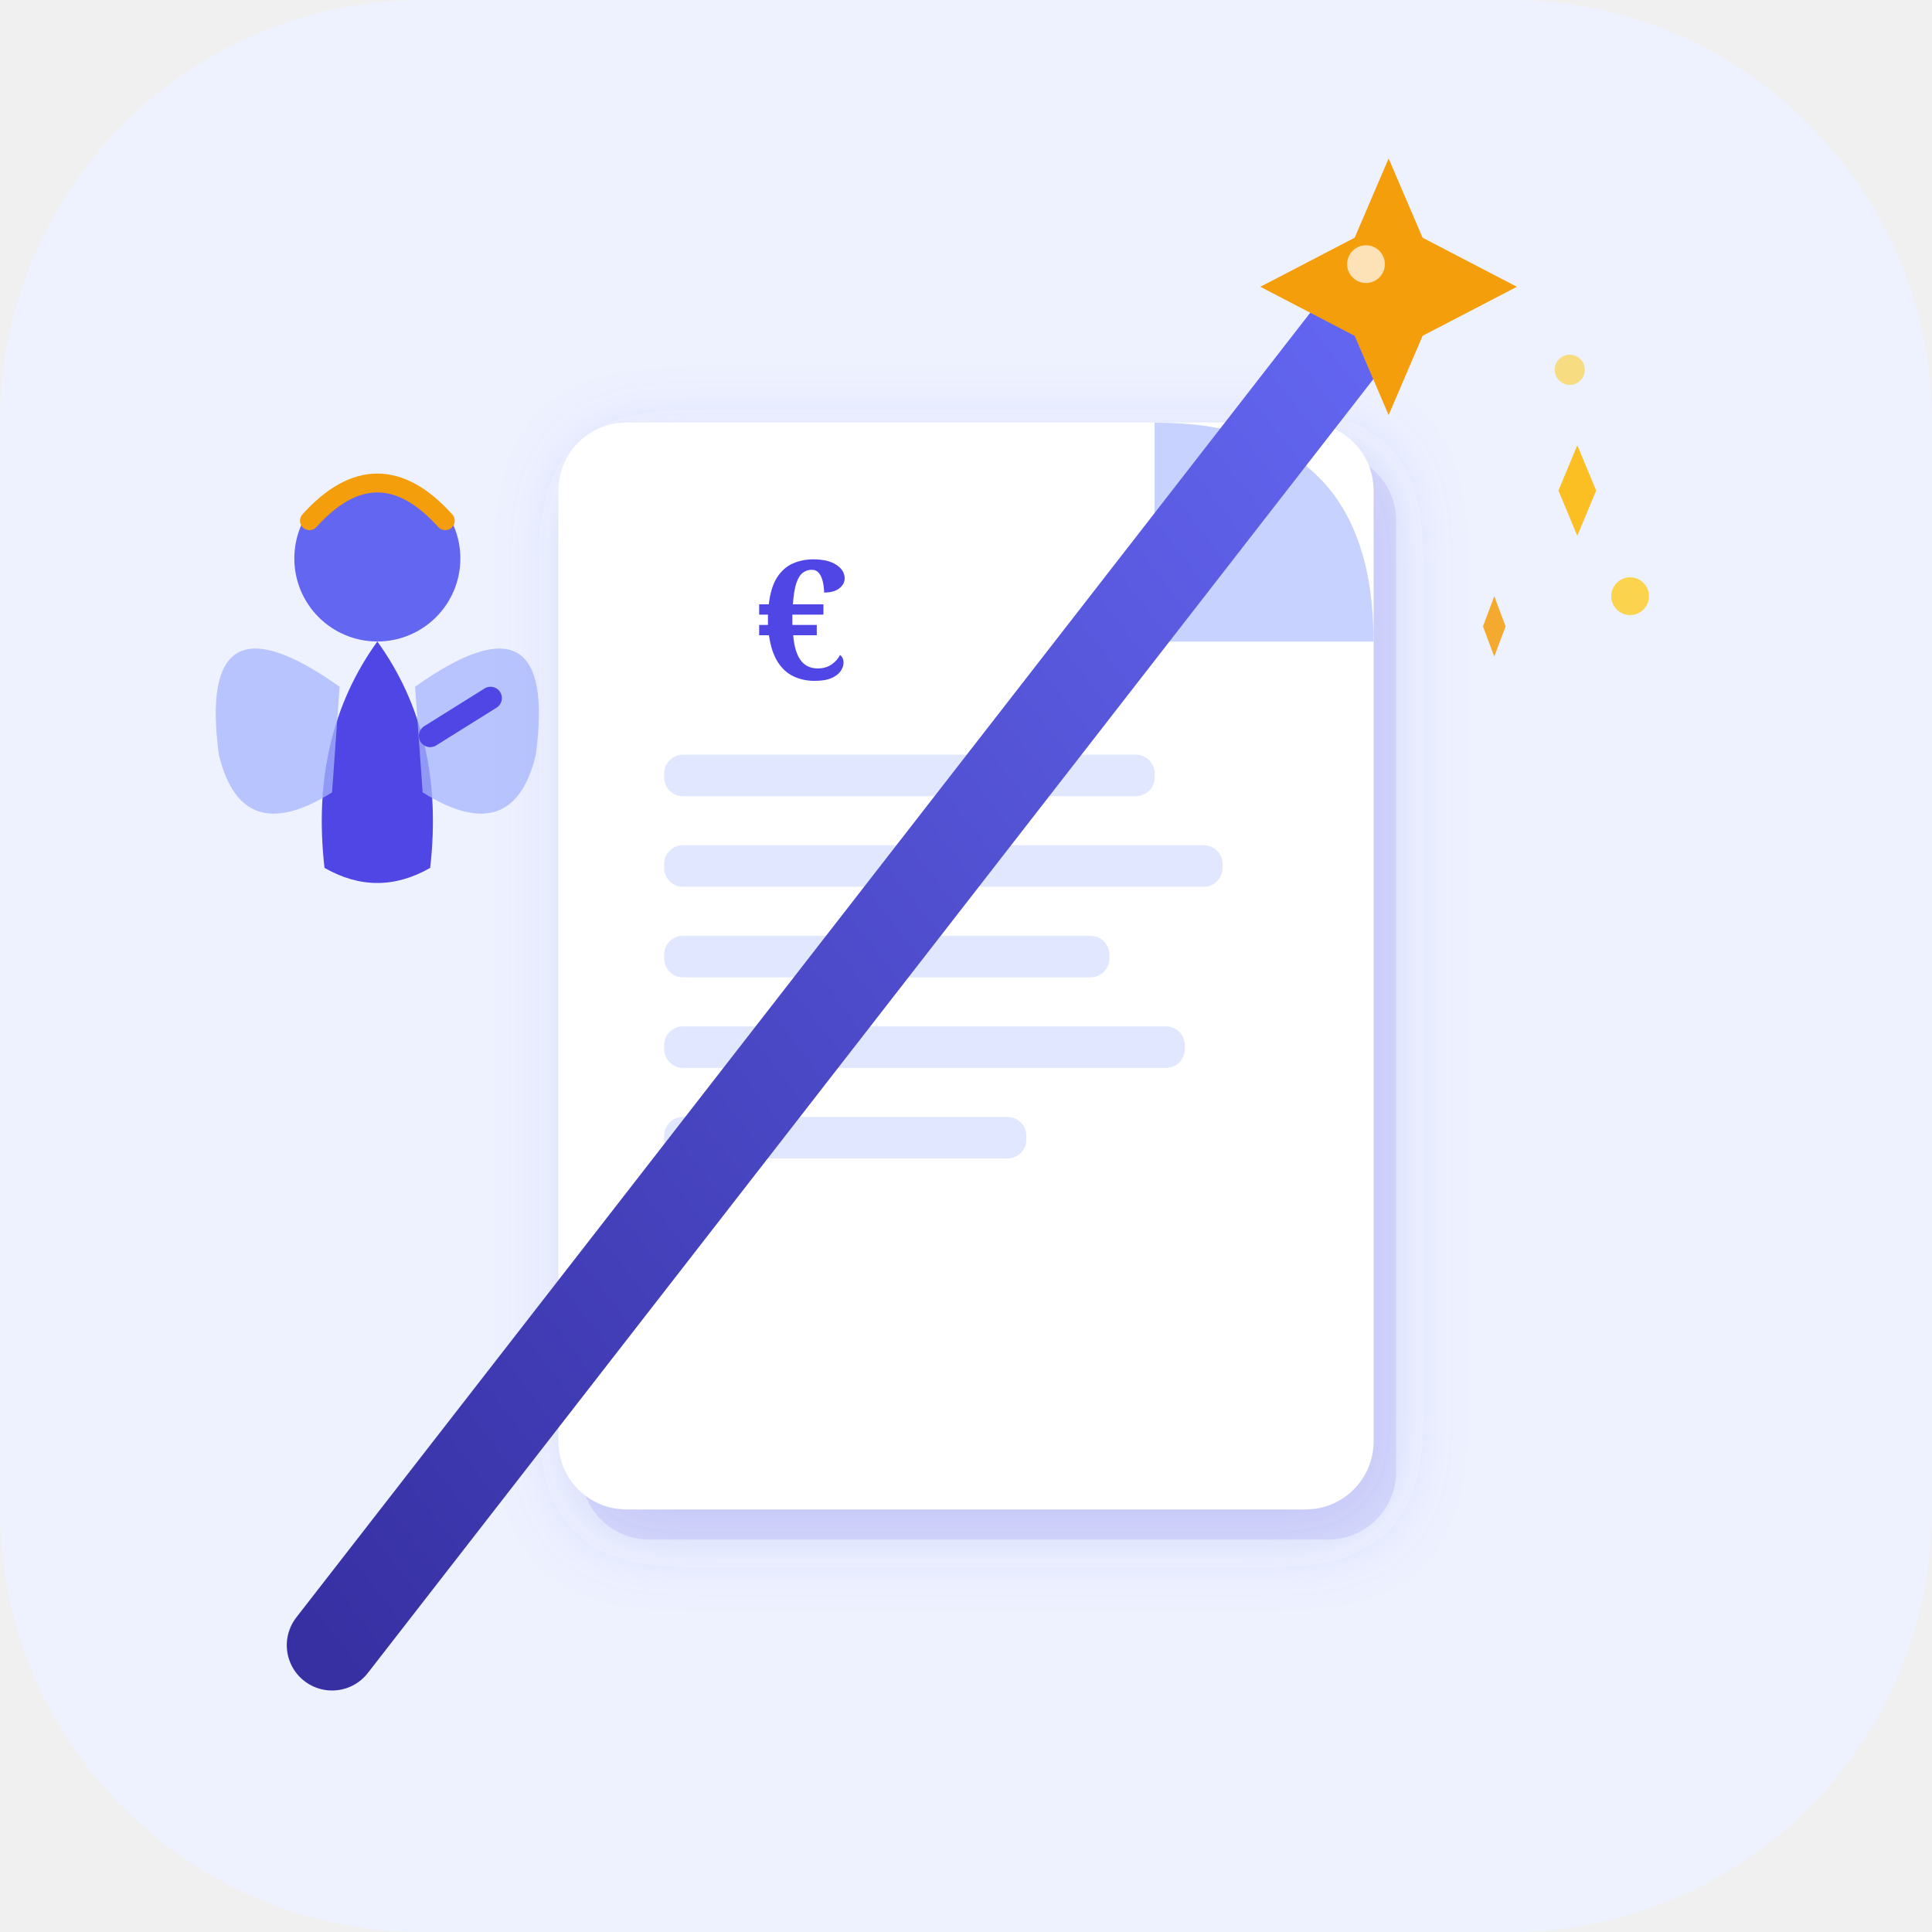
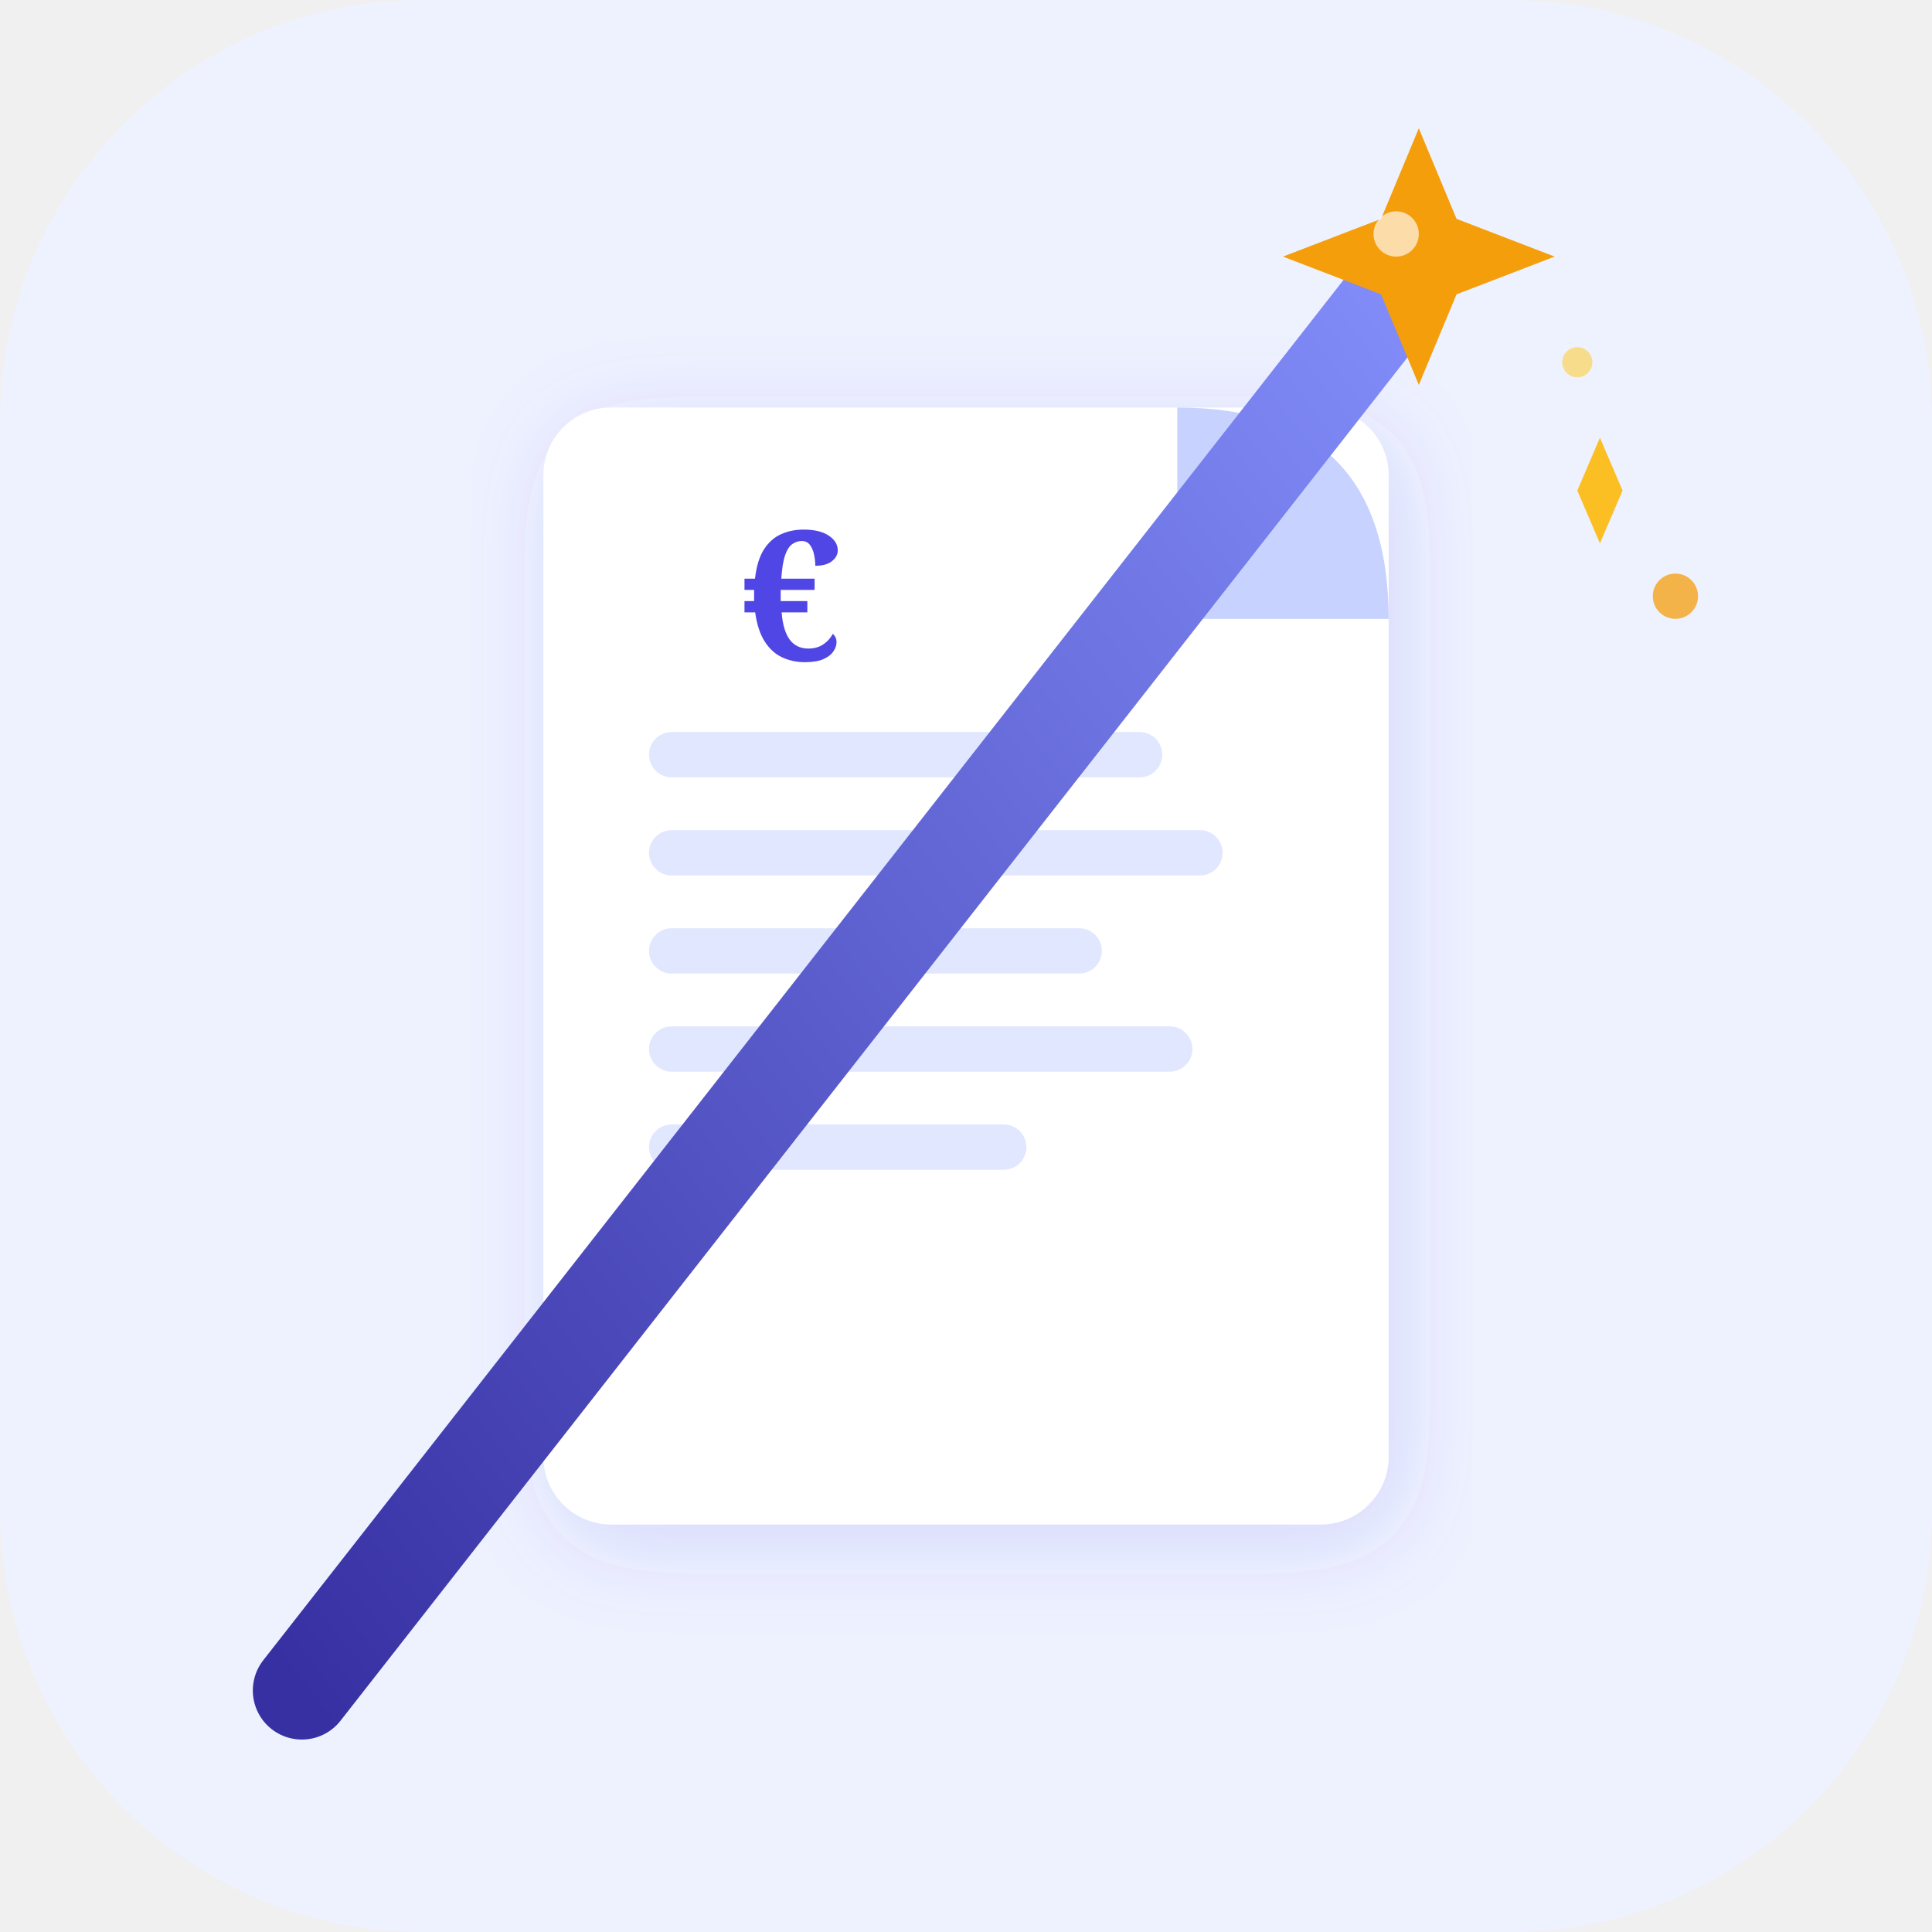
<svg xmlns="http://www.w3.org/2000/svg" viewBox="0 0 512 512" width="512" height="512">
  <defs>
-     <filter id="shadow" x="-10%" y="-10%" width="130%" height="130%">
-       <feDropShadow dx="4" dy="6" stdDeviation="10" flood-color="#4F46E5" flood-opacity="0.18" />
-     </filter>
    <linearGradient id="wand" x1="0%" y1="100%" x2="100%" y2="0%">
      <stop offset="0%" stop-color="#3730A3" />
-       <stop offset="100%" stop-color="#6366F1" />
+       <stop offset="100%" stop-color="#818CF8" />
    </linearGradient>
+     <filter id="shadow">
+       <feDropShadow dx="3" dy="5" stdDeviation="12" flood-color="#4F46E5" flood-opacity="0.15" />
+     </filter>
  </defs>
  <rect width="512" height="512" rx="112" fill="#EEF2FF" />
-   <rect x="148" y="112" width="216" height="288" rx="18" fill="#4F46E5" opacity="0.12" transform="translate(6,8)" />
-   <rect x="148" y="112" width="216" height="288" rx="18" fill="white" filter="url(#shadow)" />
-   <path d="M 306 112 L 364 170 L 306 170 Z" fill="#E0E7FF" />
-   <path d="M 306 112 L 364 170 L 306 170 L 306 112 Z" fill="#C7D2FE" />
-   <path d="M 306 112 Q 364 112 364 170 L 306 170 Z" fill="#C7D2FE" />
-   <rect x="176" y="200" width="130" height="11" rx="5" fill="#E0E7FF" />
-   <rect x="176" y="224" width="148" height="11" rx="5" fill="#E0E7FF" />
-   <rect x="176" y="248" width="118" height="11" rx="5" fill="#E0E7FF" />
-   <rect x="176" y="272" width="138" height="11" rx="5" fill="#E0E7FF" />
-   <rect x="176" y="296" width="96" height="11" rx="5" fill="#E0E7FF" />
-   <text x="200" y="180" font-size="44" font-weight="700" fill="#4F46E5" font-family="Georgia, serif">€</text>
-   <line x1="88" y1="436" x2="360" y2="86" stroke="url(#wand)" stroke-width="24" stroke-linecap="round" />
-   <path d="M 368,42 L 377,63 L 402,76 L 377,89 L 368,110 L 359,89 L 334,76 L 359,63 Z" fill="#F59E0B" />
-   <circle cx="362" cy="70" r="5" fill="white" opacity="0.7" />
-   <path d="M 418,118 L 423,130 L 436,118 L 423,130 L 418,142 L 413,130 L 400,118 L 413,130 Z" fill="#FBBF24" />
-   <path d="M 396,158 L 399,166 L 408,158 L 399,166 L 396,174 L 393,166 L 384,158 L 393,166 Z" fill="#F59E0B" opacity="0.85" />
-   <circle cx="432" cy="158" r="5" fill="#FCD34D" />
-   <circle cx="416" cy="98" r="4" fill="#FCD34D" opacity="0.7" />
-   <circle cx="100" cy="148" r="22" fill="#6366F1" />
-   <path d="M 82 138 Q 100 118 118 138" stroke="#F59E0B" stroke-width="5" fill="none" stroke-linecap="round" />
-   <path d="M 100 170 Q 118 195 114 230 Q 100 238 86 230 Q 82 195 100 170 Z" fill="#4F46E5" />
-   <path d="M 90 182 Q 52 155 58 200 Q 64 225 88 210 Z" fill="#A5B4FC" opacity="0.75" />
-   <path d="M 110 182 Q 148 155 142 200 Q 136 225 112 210 Z" fill="#A5B4FC" opacity="0.75" />
-   <line x1="114" y1="195" x2="130" y2="185" stroke="#4F46E5" stroke-width="6" stroke-linecap="round" />
+   <rect x="144" y="108" width="224" height="296" rx="18" fill="white" filter="url(#shadow)" />
+   <path d="M 312 108 Q 368 108 368 164 L 312 164 Z" fill="#C7D2FE" />
+   <rect x="172" y="194" width="136" height="12" rx="6" fill="#E0E7FF" />
+   <rect x="172" y="220" width="152" height="12" rx="6" fill="#E0E7FF" />
+   <rect x="172" y="246" width="120" height="12" rx="6" fill="#E0E7FF" />
+   <rect x="172" y="272" width="144" height="12" rx="6" fill="#E0E7FF" />
+   <rect x="172" y="298" width="100" height="12" rx="6" fill="#E0E7FF" />
+   <text x="196" y="175" font-size="48" font-weight="700" fill="#4F46E5" font-family="Georgia, serif">€</text>
+   <line x1="80" y1="448" x2="368" y2="80" stroke="url(#wand)" stroke-width="26" stroke-linecap="round" />
+   <path d="M 376,34 L 386,58 L 412,68 L 386,78 L 376,102 L 366,78 L 340,68 L 366,58 Z" fill="#F59E0B" />
+   <circle cx="370" cy="62" r="6" fill="white" opacity="0.65" />
+   <path d="M 424,116 L 430,130 L 446,116 L 430,130 L 424,144 L 418,130 L 402,116 L 418,130 Z" fill="#FBBF24" />
+   <circle cx="444" cy="158" r="6" fill="#F59E0B" opacity="0.75" />
+   <circle cx="418" cy="96" r="4" fill="#FCD34D" opacity="0.65" />
</svg>
